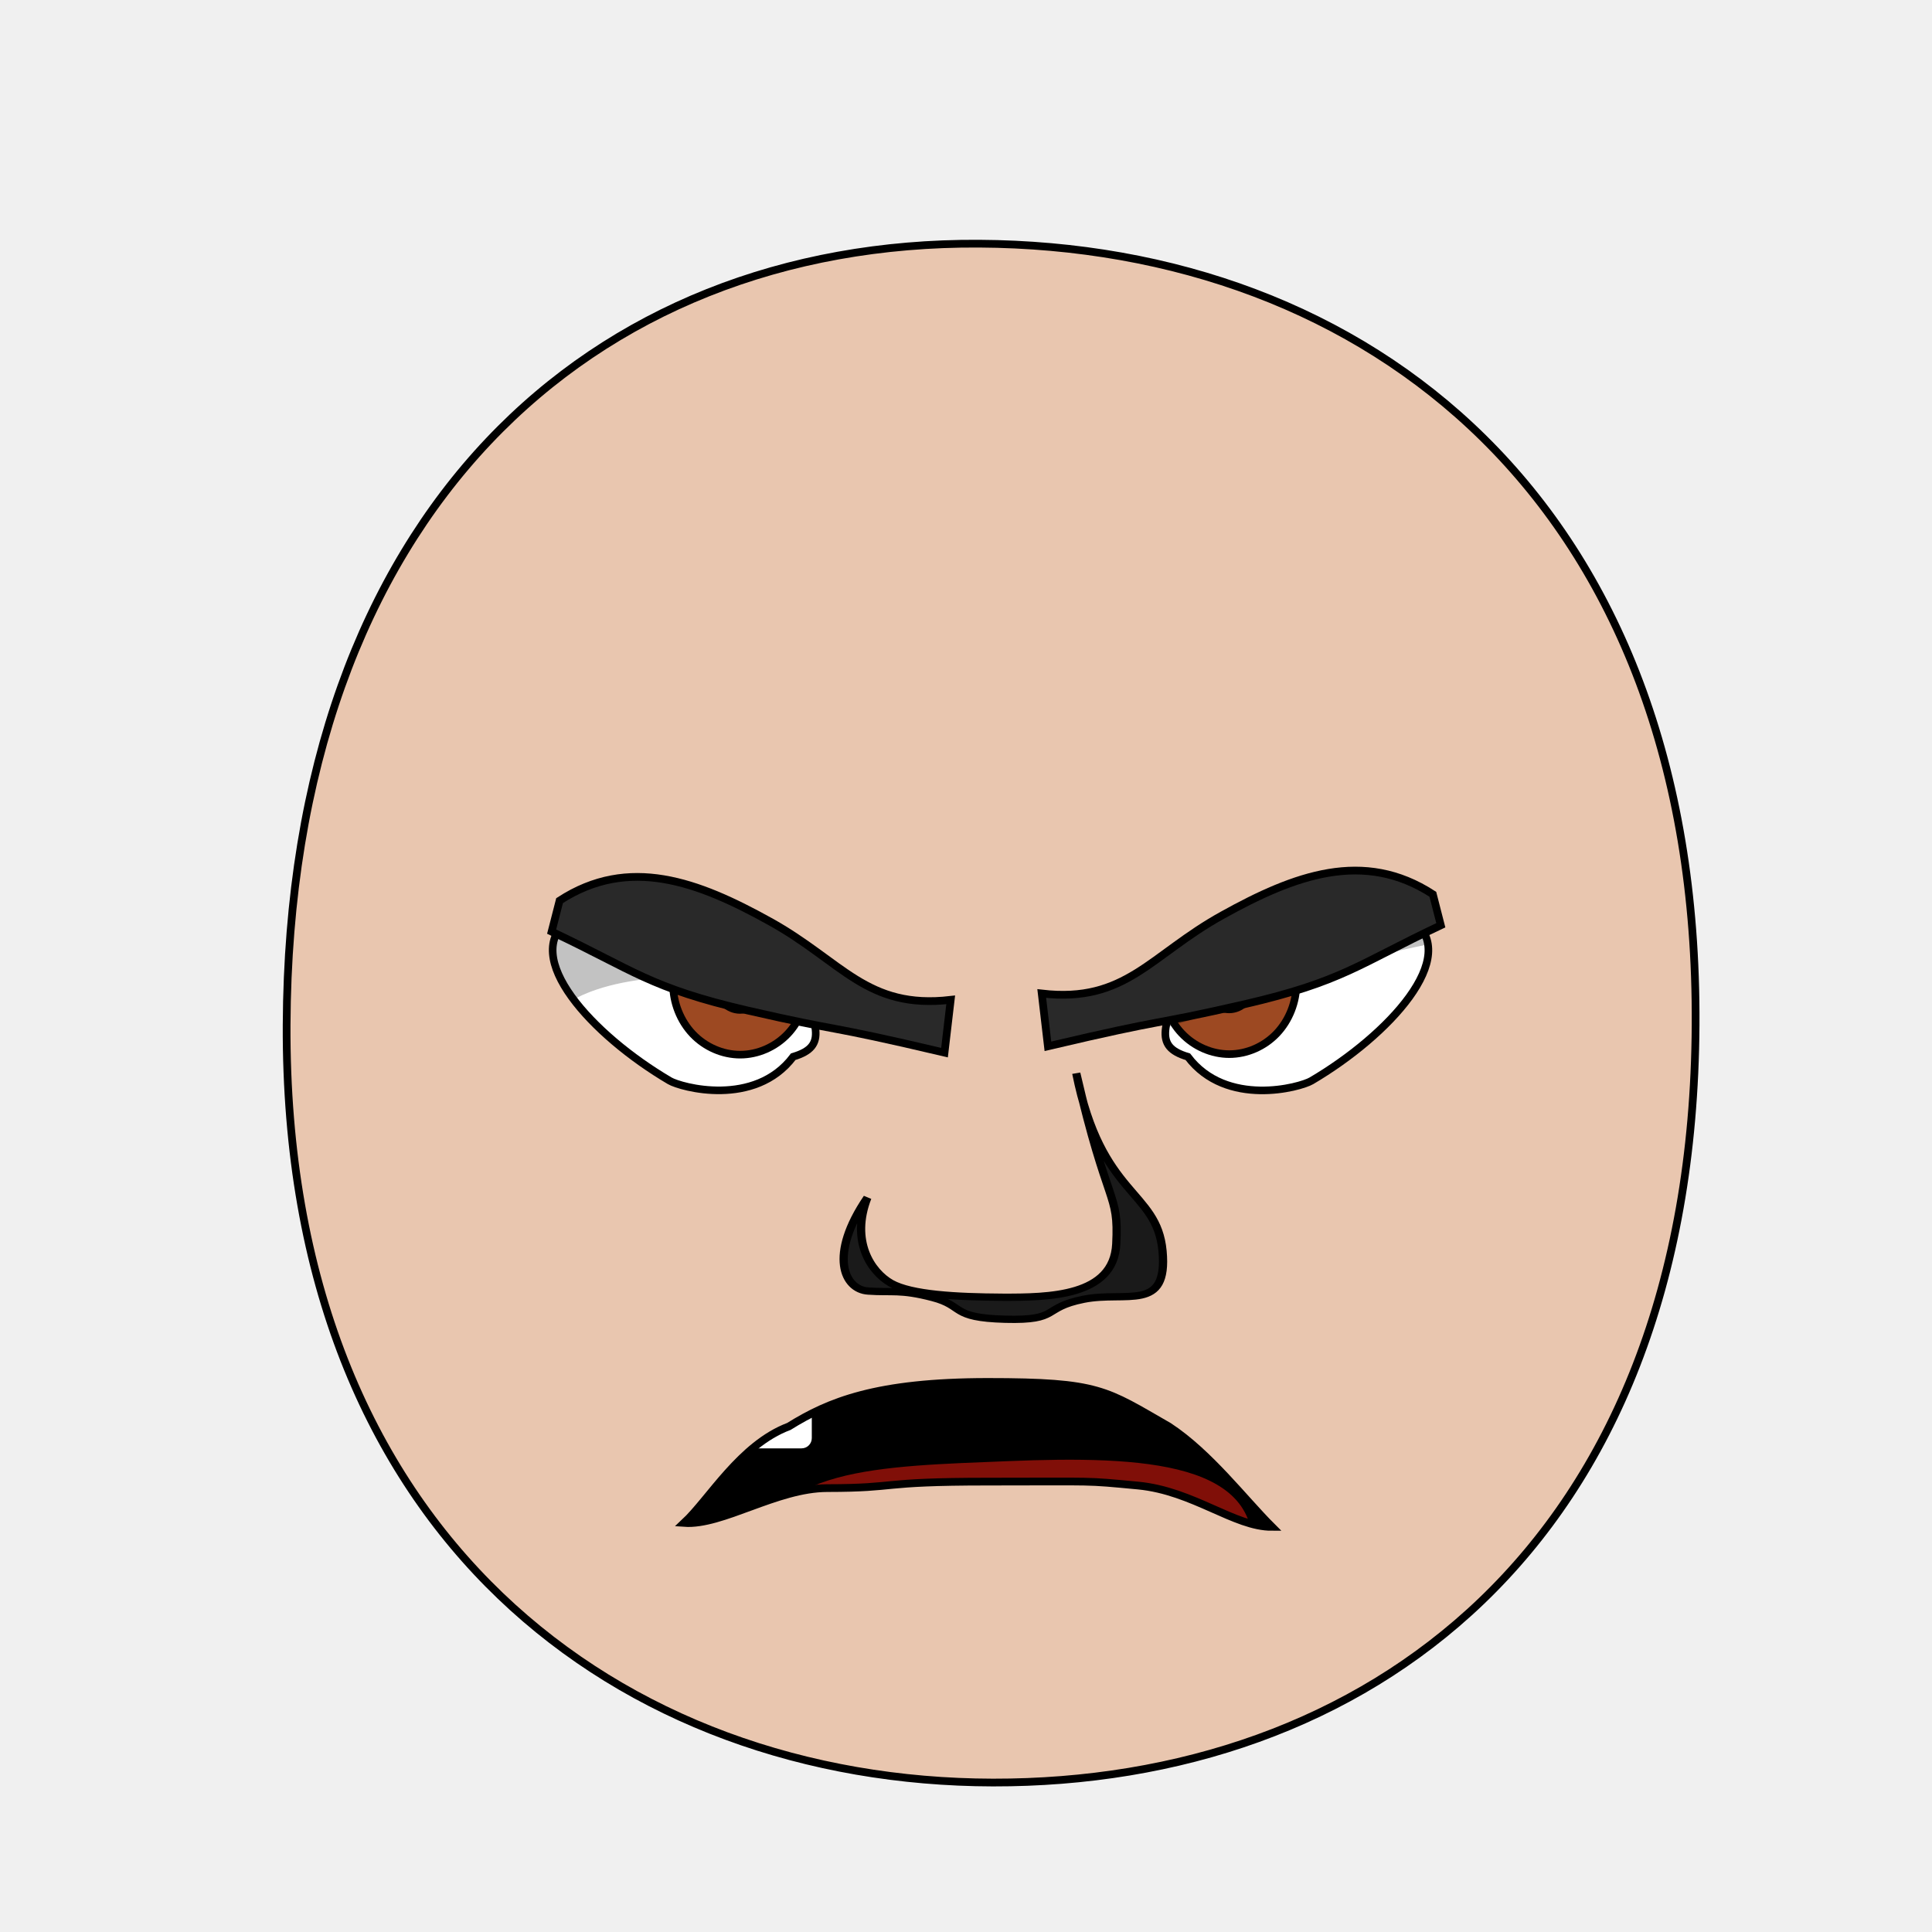
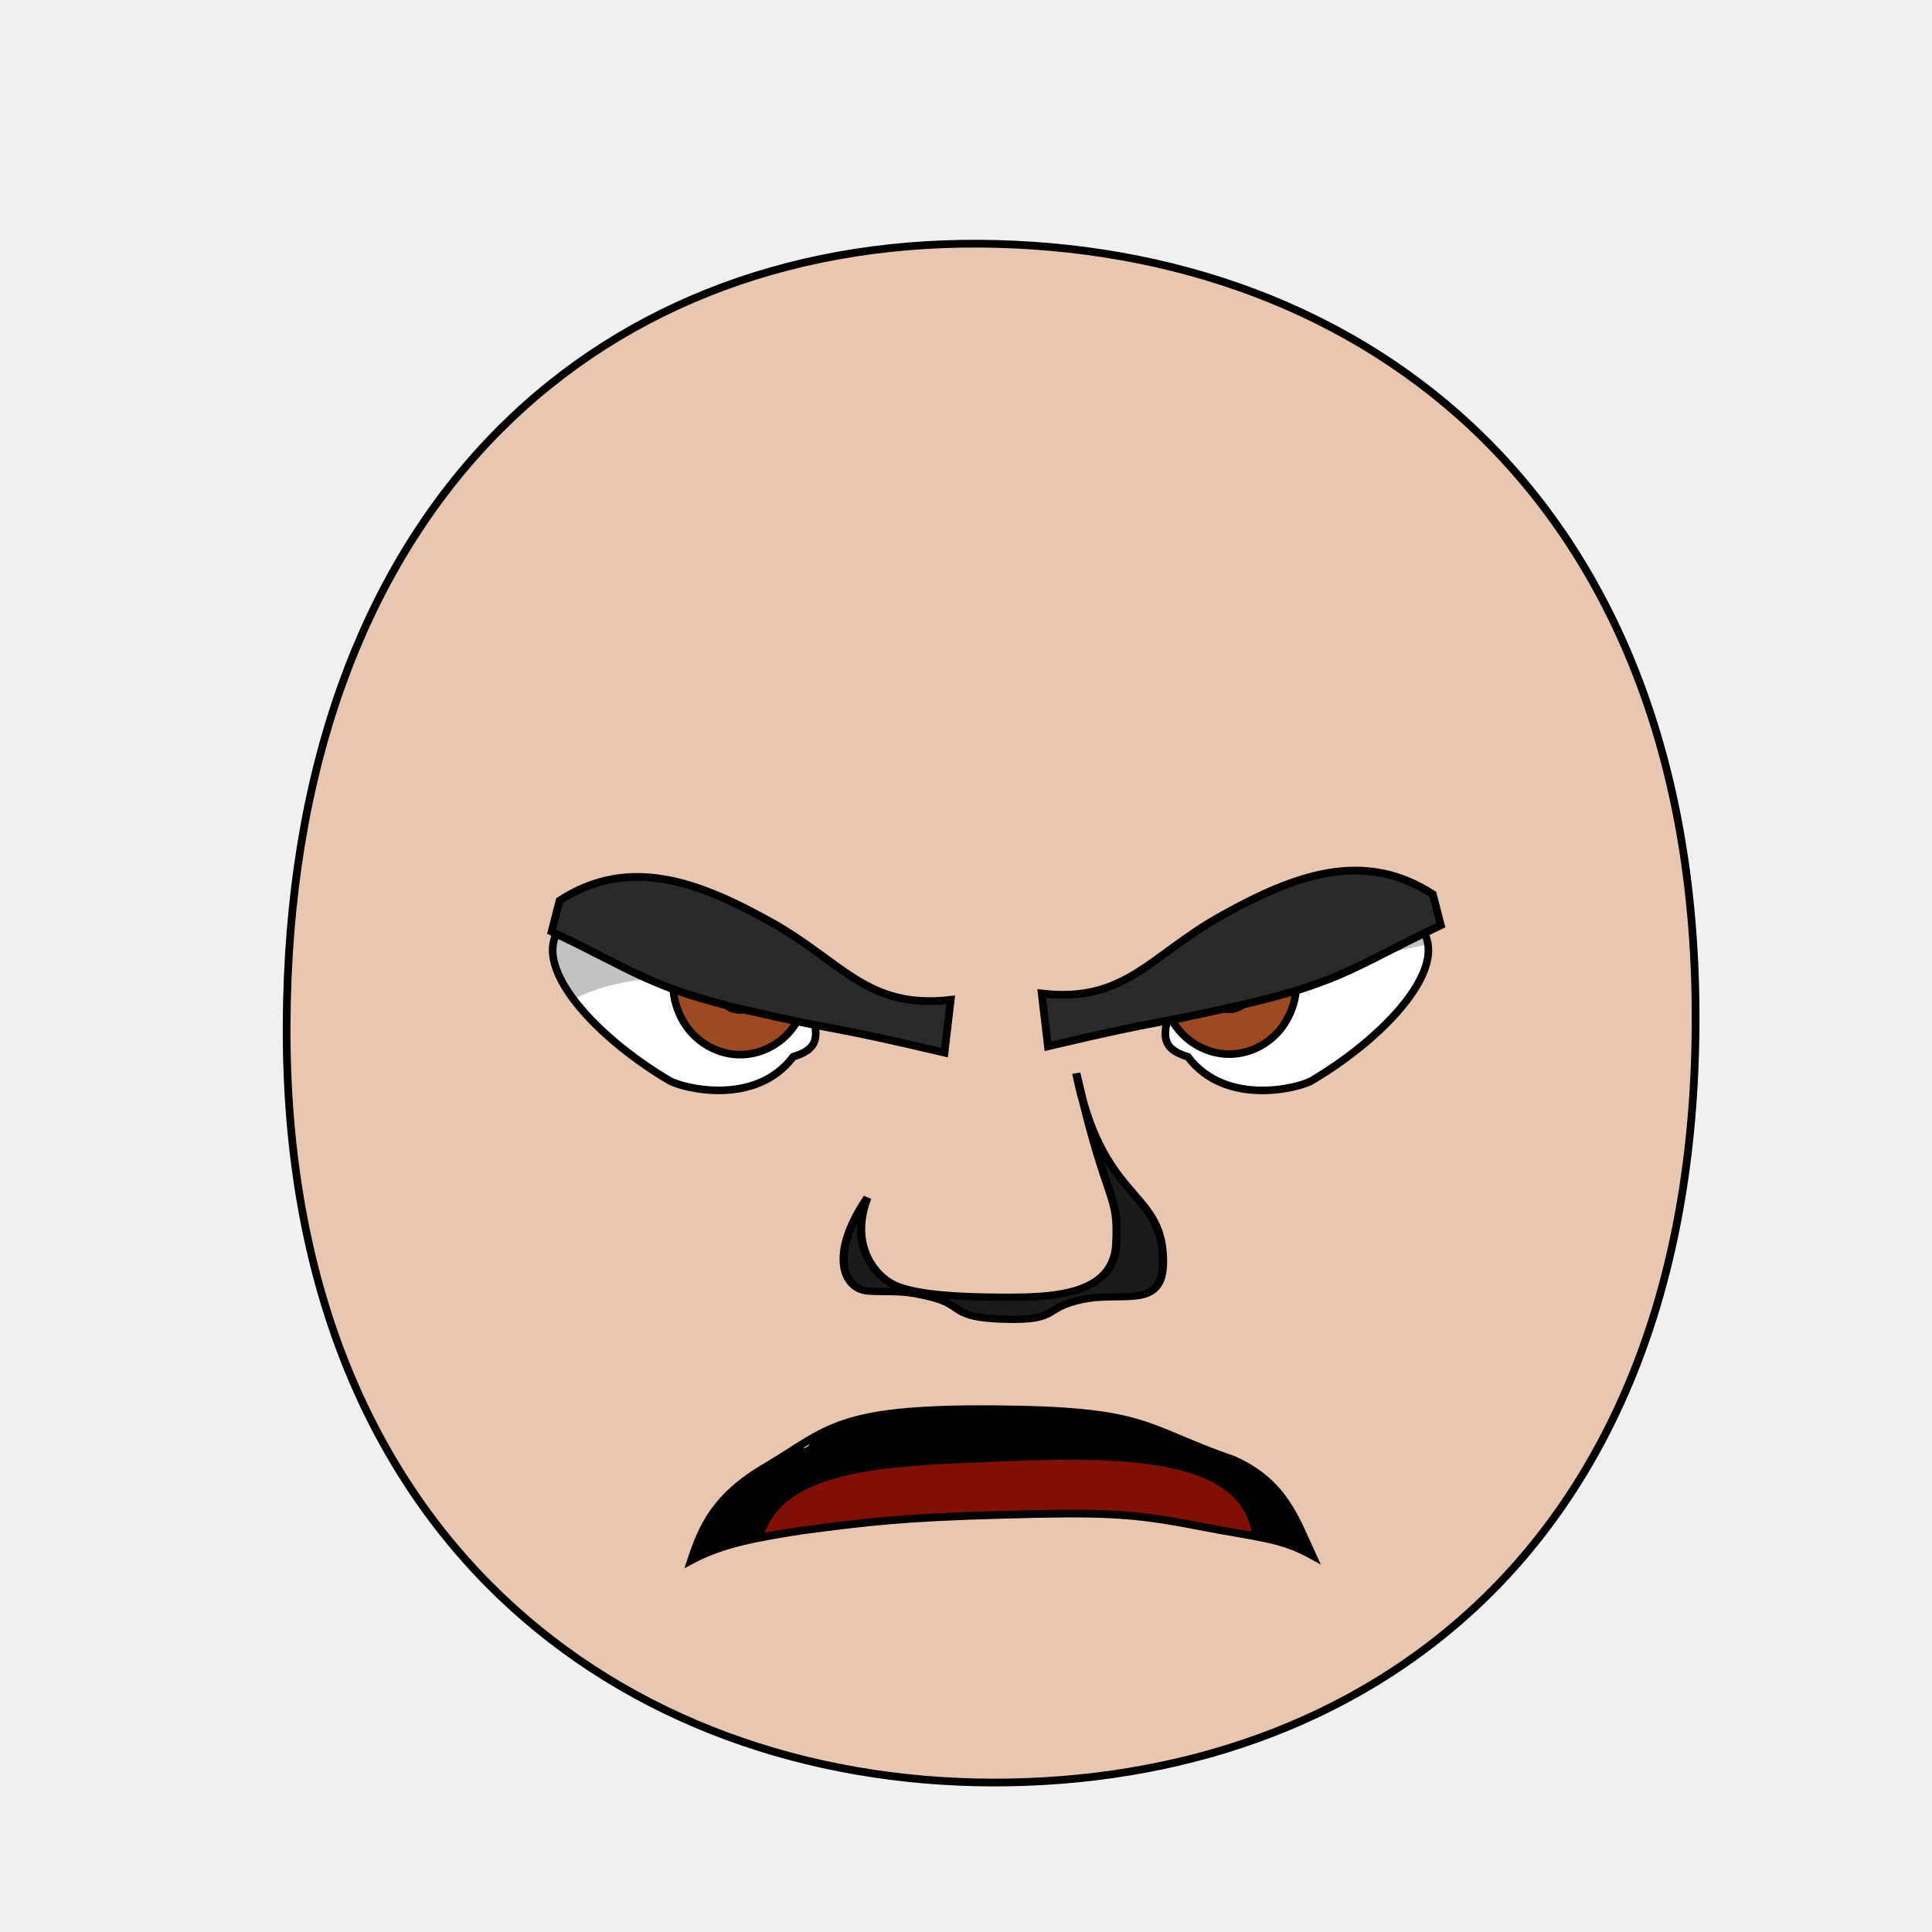
- <svg xmlns="http://www.w3.org/2000/svg" xmlns:xlink="http://www.w3.org/1999/xlink" height="100%" width="100%" id="emoticon-front-view" viewBox="0 0 250 250" version="1.1">
+ <svg xmlns="http://www.w3.org/2000/svg" xmlns:xlink="http://www.w3.org/1999/xlink" version="1.1" viewBox="0 0 250 250" id="emoticon-front-view" width="100%" height="100%">
  <defs id="defs4">
    <linearGradient id="linearGradient5745">
-       <stop style="stop-color:#f4c815;stop-opacity:1" offset="0" id="stop5747" />
-       <stop style="stop-color:#cc0000;stop-opacity:1" offset="1" id="stop5749" />
+       <stop style="stop-color:#f4c815;stop-opacity:1" id="stop5747" offset="0" />
+       <stop style="stop-color:#cc0000;stop-opacity:1" id="stop5749" offset="1" />
    </linearGradient>
    <linearGradient id="linearGradient2823">
-       <stop style="stop-color:#000000;stop-opacity:1" offset="0" id="stop2825" />
-       <stop style="stop-color:#6f0a5a;stop-opacity:1" offset="1" id="stop2827" />
+       <stop style="stop-color:#000000;stop-opacity:1" id="stop2825" offset="0" />
+       <stop style="stop-color:#6f0a5a;stop-opacity:1" id="stop2827" offset="1" />
    </linearGradient>
    <clipPath id="clipPath2967">
-       <use transform="translate(-57.14,-22.86)" xlink:href="#path3622" height="1" width="1" y="0" x="0" id="use2969">
+       <use transform="translate(-57.14,-22.86)" id="use2969" x="0" y="0" width="1" height="1" xlink:href="#path3622">
</use>
    </clipPath>
    <clipPath id="clipPath4022">
-       <use transform="matrix(-1,0,0,1,915.87,-3.77)" xlink:href="#path3622" height="250" width="250" y="0" x="0" id="use5959">
+       <use transform="matrix(-1,0,0,1,915.87,-3.77)" id="use5959" x="0" y="0" width="250" height="250" xlink:href="#path3622">
</use>
    </clipPath>
-     <radialGradient spreadMethod="pad" gradientTransform="matrix(98.09029,121.5278,-104.4591,83.94095,1881.611,1722.677)" gradientUnits="userSpaceOnUse" xlink:href="#linearGradient5745" id="radialGradient5694" fy="2.705" fx="-15.372" r="1" cy="2.705" cx="-15.372">
+     <radialGradient cx="-15.372" cy="2.705" r="1" fx="-15.372" fy="2.705" id="radialGradient5694" xlink:href="#linearGradient5745" gradientUnits="userSpaceOnUse" gradientTransform="matrix(98.09029,121.5278,-104.4591,83.94095,1881.611,1722.677)" spreadMethod="pad">
</radialGradient>
-     <linearGradient gradientTransform="translate(37.46307,-25.35117)" gradientUnits="userSpaceOnUse" xlink:href="#linearGradient2823" id="irisGradient" y2="606.466" x2="138.571" y1="488.076" x1="107.143">
+     <linearGradient x1="107.143" y1="488.076" x2="138.571" y2="606.466" id="irisGradient" xlink:href="#linearGradient2823" gradientUnits="userSpaceOnUse" gradientTransform="translate(37.46307,-25.35117)">
</linearGradient>
-     <clipPath clipPathUnits="userSpaceOnUse" id="clipPath-mouth">
-       <use x="0" y="0" xlink:href="#mouth-outline" id="use-mouth-outline" width="250" height="250" />
+     <clipPath id="clipPath-mouth" clipPathUnits="userSpaceOnUse">
+       <use height="250" width="250" id="use-mouth-outline" xlink:href="#mouth-outline" y="0" x="0" />
    </clipPath>
  </defs>
  <g id="head">
    <path style="fill:#e9c6af;stroke:#000000;stroke-width:1;stroke-opacity:1" d="M 128.48,230.66 C 176.27,230.75 219.01,200.57 219.41,132.64 219.80,64.72 176.76,31.81 126.68,31.53 76.60,31.24 37.38,66.28 37.09,132.64 36.80,199.01 80.69,230.57 128.48,230.66 Z" id="path164">
</path>
  </g>
  <g transform="matrix(0.16,0,0,0.16,62.46,40.57)" style="stroke-width:4.36;stroke-miterlimit:4;stroke-dasharray:none" id="left-eye">
    <path d="M 251.70,528.39 C 270.53,576.09 279.73,592.48 251.15,601.04 220.00,642.30 160.25,625.83 151.22,620.50 88.53,583.66 29.57,519.58 69.73,490.13 116.07,511.96 194.98,522.74 251.70,528.39 Z" style="fill:#ffffff;stroke:#000000;stroke-width:6.14;stroke-miterlimit:4;stroke-opacity:1;stroke-dasharray:none" id="path3622">
</path>
-     <g transform="translate(57.14,22.86)" style="stroke-width:4.36;stroke-miterlimit:4;stroke-dasharray:none" id="lens" clip-path="url(#clipPath2967)">
+     <g transform="translate(57.14,22.86)" style="stroke-width:4.36;stroke-miterlimit:4;stroke-dasharray:none" clip-path="url(#clipPath2967)" id="lens">
      <g id="g4403">
        <path style="fill:#9d4922;fill-opacity:1;stroke:#000000;stroke-width:6.14;stroke-miterlimit:4;stroke-opacity:1;stroke-dasharray:none" d="M 205.38,519.39 C 205.38,534.35 199.53,549.21 189.48,559.79 179.43,570.37 165.31,576.53 151.09,576.53 136.88,576.53 122.76,570.37 112.71,559.79 102.66,549.21 96.80,534.35 96.80,519.39 96.80,504.43 102.66,489.56 112.71,478.98 122.76,468.40 136.88,462.24 151.09,462.24 165.31,462.24 179.43,468.40 189.48,478.98 199.53,489.56 205.38,504.43 205.38,519.39 Z" id="iris">
</path>
        <path d="M 168.81,522.49 C 168.81,527.16 166.89,531.81 163.58,535.12 160.27,538.43 155.63,540.35 150.95,540.35 146.27,540.35 141.63,538.43 138.32,535.12 135.02,531.81 133.09,527.16 133.09,522.49 133.09,517.81 135.02,513.16 138.32,509.85 141.63,506.55 146.27,504.62 150.95,504.62 155.63,504.62 160.27,506.55 163.58,509.85 166.89,513.16 168.81,517.81 168.81,522.49 Z" style="fill:#000000;fill-opacity:1;stroke:#000000;stroke-width:6.14;stroke-miterlimit:4;stroke-opacity:1;stroke-dasharray:none" id="pupil">
</path>
        <path d="M 147.16,510.12 C 147.16,512.67 145.07,514.74 142.49,514.74 139.91,514.74 137.81,512.67 137.81,510.12 137.81,507.57 139.91,505.50 142.49,505.50 145.07,505.50 147.16,507.57 147.16,510.12 Z" style="fill:#ffffff;fill-opacity:1;stroke:none" id="glare">
</path>
      </g>
      <path style="opacity:0.24;fill:#000000;stroke:#000000;stroke-width:1px;stroke-linecap:butt;stroke-linejoin:miter;stroke-opacity:1" d="M -5.86,552.10 -11.18,407.57 305.31,412.27 307.22,489.40 C 307.22,489.40 151.25,507.47 81.45,514.16 4.82,521.50 -5.86,552.10 -5.86,552.10 Z" id="left-lid-shadow">
</path>
    </g>
  </g>
  <g transform="matrix(0.16,0,0,0.16,47.35,41.18)" style="stroke-width:4.36;stroke-miterlimit:4;stroke-dasharray:none" id="right-eye">
-     <use transform="matrix(-1,0,0,1,915.87,-3.77)" xlink:href="#path3622" height="250" width="250" y="0" x="0" id="use3959">
+     <use transform="matrix(-1,0,0,1,915.87,-3.77)" id="use3959" x="0" y="0" width="250" height="250" xlink:href="#path3622">
</use>
-     <g id="g4015" clip-path="url(#clipPath4022)">
-       <use transform="translate(547.15,18.62)" style="stroke-width:4.36;stroke-miterlimit:4;stroke-dasharray:none" xlink:href="#g4403" height="1" width="1" y="0" x="0" id="right-lens">
+     <g clip-path="url(#clipPath4022)" id="g4015">
+       <use transform="translate(547.15,18.62)" style="stroke-width:4.36;stroke-miterlimit:4;stroke-dasharray:none" id="right-lens" x="0" y="0" width="1" height="1" xlink:href="#g4403">
</use>
      <path style="opacity:0.24;fill:#000000;stroke:#000000;stroke-width:1px;stroke-linecap:butt;stroke-linejoin:miter;stroke-miterlimit:4;stroke-opacity:1;stroke-dasharray:none" d="M 544.62,581.57 506.18,515.68 851.73,404.48 912.38,496.09 C 912.38,496.09 797.86,513.88 735.83,540.51 673.79,567.13 589.74,596.96 544.62,581.57 Z" id="right-lid-shadow">
</path>
    </g>
  </g>
  <path d="M 123.02,129.38 122.22,136.21 C 105.95,132.38 109.53,133.69 96.80,130.77 84.08,127.83 82.02,125.57 71.38,120.55 L 72.41,116.54 C 81.36,110.72 90.30,114.06 99.61,119.23 108.99,124.41 112.12,130.64 123.02,129.38 Z" style="fill:#292929;fill-opacity:1;fill-rule:nonzero;stroke:#000000;stroke-width:1;stroke-miterlimit:4;stroke-opacity:1;stroke-dasharray:none" id="left-eye-brow">
</path>
  <g style="stroke-width:1" transform="matrix(1.13,0,0,1,-17.27,2.11)" id="nose">
    <path style="fill:#1a1a1a;stroke:#000000;stroke-width:0.94;stroke-miterlimit:4;stroke-dasharray:none" d="M 114.61,152.87 C 112.68,158.46 114.99,162.45 117.32,163.94 119.64,165.41 124.80,165.72 130.09,165.75 135.39,165.77 142.82,165.66 143.11,158.85 143.41,152.03 142.15,154.45 138.53,136.77 141.36,152.80 147.75,151.82 148.41,159.77 149.06,167.72 144.29,164.92 139.39,166.01 134.50,167.11 136.76,168.79 130.40,168.60 124.05,168.41 125.78,166.87 122.07,165.79 118.37,164.70 117.41,165.17 114.69,164.95 111.96,164.75 110.11,160.34 114.61,152.87 Z" id="nose-outline">
</path>
  </g>
-   <g transform="translate(180.13,-4.97)" id="g3017">
-     <path style="fill:#000000;fill-opacity:1;stroke:#000000;stroke-width:0.62;stroke-linecap:butt;stroke-linejoin:miter;stroke-miterlimit:4;stroke-opacity:1;stroke-dasharray:none" d="M 91.59,203.76 C 91.59,203.76 96.59,179.17 128.68,179.37 160.78,179.71 167.83,203.92 167.83,203.92 L 167.22,206.24 C 167.22,206.24 155.47,192.99 129.08,192.62 101.79,192.19 91.91,206.50 91.91,206.50 L 91.59,203.76 Z" id="mouth-path">
- </path>
-   </g>
-   <use transform="matrix(-1,0,0,1,257.82,-0.82)" xlink:href="#left-eye-brow" height="250" width="250" y="0" x="0" id="right-eye-brow">
+   <use transform="matrix(-1,0,0,1,257.82,-0.82)" id="right-eye-brow" x="0" y="0" width="250" height="250" xlink:href="#left-eye-brow">
</use>
-   <g id="mouth-interior" clip-path="url(#clipPath-mouth)">
-     <rect style="fill:#000000;fill-opacity:1;stroke:none" y="159.934" x="52.649" height="66.556" width="145.364" id="mouth-background">
+   <g clip-path="url(#clipPath-mouth)" id="mouth-interior">
+     <rect style="fill:#000000;fill-opacity:1;stroke:none" id="mouth-background" width="145.364" height="66.556" x="52.649" y="159.934">
</rect>
    <path d="M 98.34,202.15 C 98.34,189.80 114.23,189.74 130.46,189.07 148.01,188.36 163.91,189.14 161.92,202.15 140.73,202.15 119.54,202.15 98.34,202.15 Z" style="fill:#800f08;fill-opacity:1;stroke:none" id="tongue">
</path>
-     <rect style="fill:#ffffff;fill-opacity:1;stroke:none" ry="1.325" y="177.152" x="82.781" height="10.265" width="10.265" id="tooth00">
+     <rect style="fill:#ffffff;fill-opacity:1;stroke:none" id="tooth00" width="10.265" height="10.265" x="82.781" y="177.152" ry="1.325">
</rect>
-     <use transform="translate(12,0)" x="0" y="0" xlink:href="#tooth00" id="tooth01" width="250" height="250">
+     <use transform="translate(12,0)" height="250" width="250" id="tooth01" xlink:href="#tooth00" y="0" x="0">
</use>
  </g>
-   <path style="fill:none;stroke:#000000;stroke-width:1px;stroke-miterlimit:4;stroke-opacity:1" d="M 164.60,197.58 C 159.73,197.60 154.41,192.91 147.26,192.23 140.12,191.56 142.26,191.72 127.81,191.72 113.36,191.72 116.51,192.55 107.05,192.56 100.47,192.57 93.48,197.43 88.52,197.07 91.83,193.98 95.80,186.95 102.08,184.58 107.24,181.37 113.37,178.82 127.82,178.82 142.26,178.82 143.05,179.88 151.24,184.58 156.49,188.02 161.02,194.01 164.60,197.58 Z" id="mouth-outline">
+   <path style="fill:none;stroke:#000000;stroke-width:1px;stroke-miterlimit:4;stroke-opacity:1" d="M 169.82,201.28 C 165.62,198.95 162.99,199.02 154.70,197.40 146.40,195.78 142.52,195.66 129.47,196.02 116.48,196.38 111.96,196.97 103.88,198.03 97.90,198.95 93.45,199.75 89.43,201.90 90.89,197.52 92.56,193.59 99.25,189.72 107.26,184.94 108.30,182.21 128.52,182.35 148.73,182.49 147.62,184.74 159.63,188.91 166.18,191.84 167.65,196.57 169.82,201.28 Z" id="mouth-outline">
</path>
</svg>
